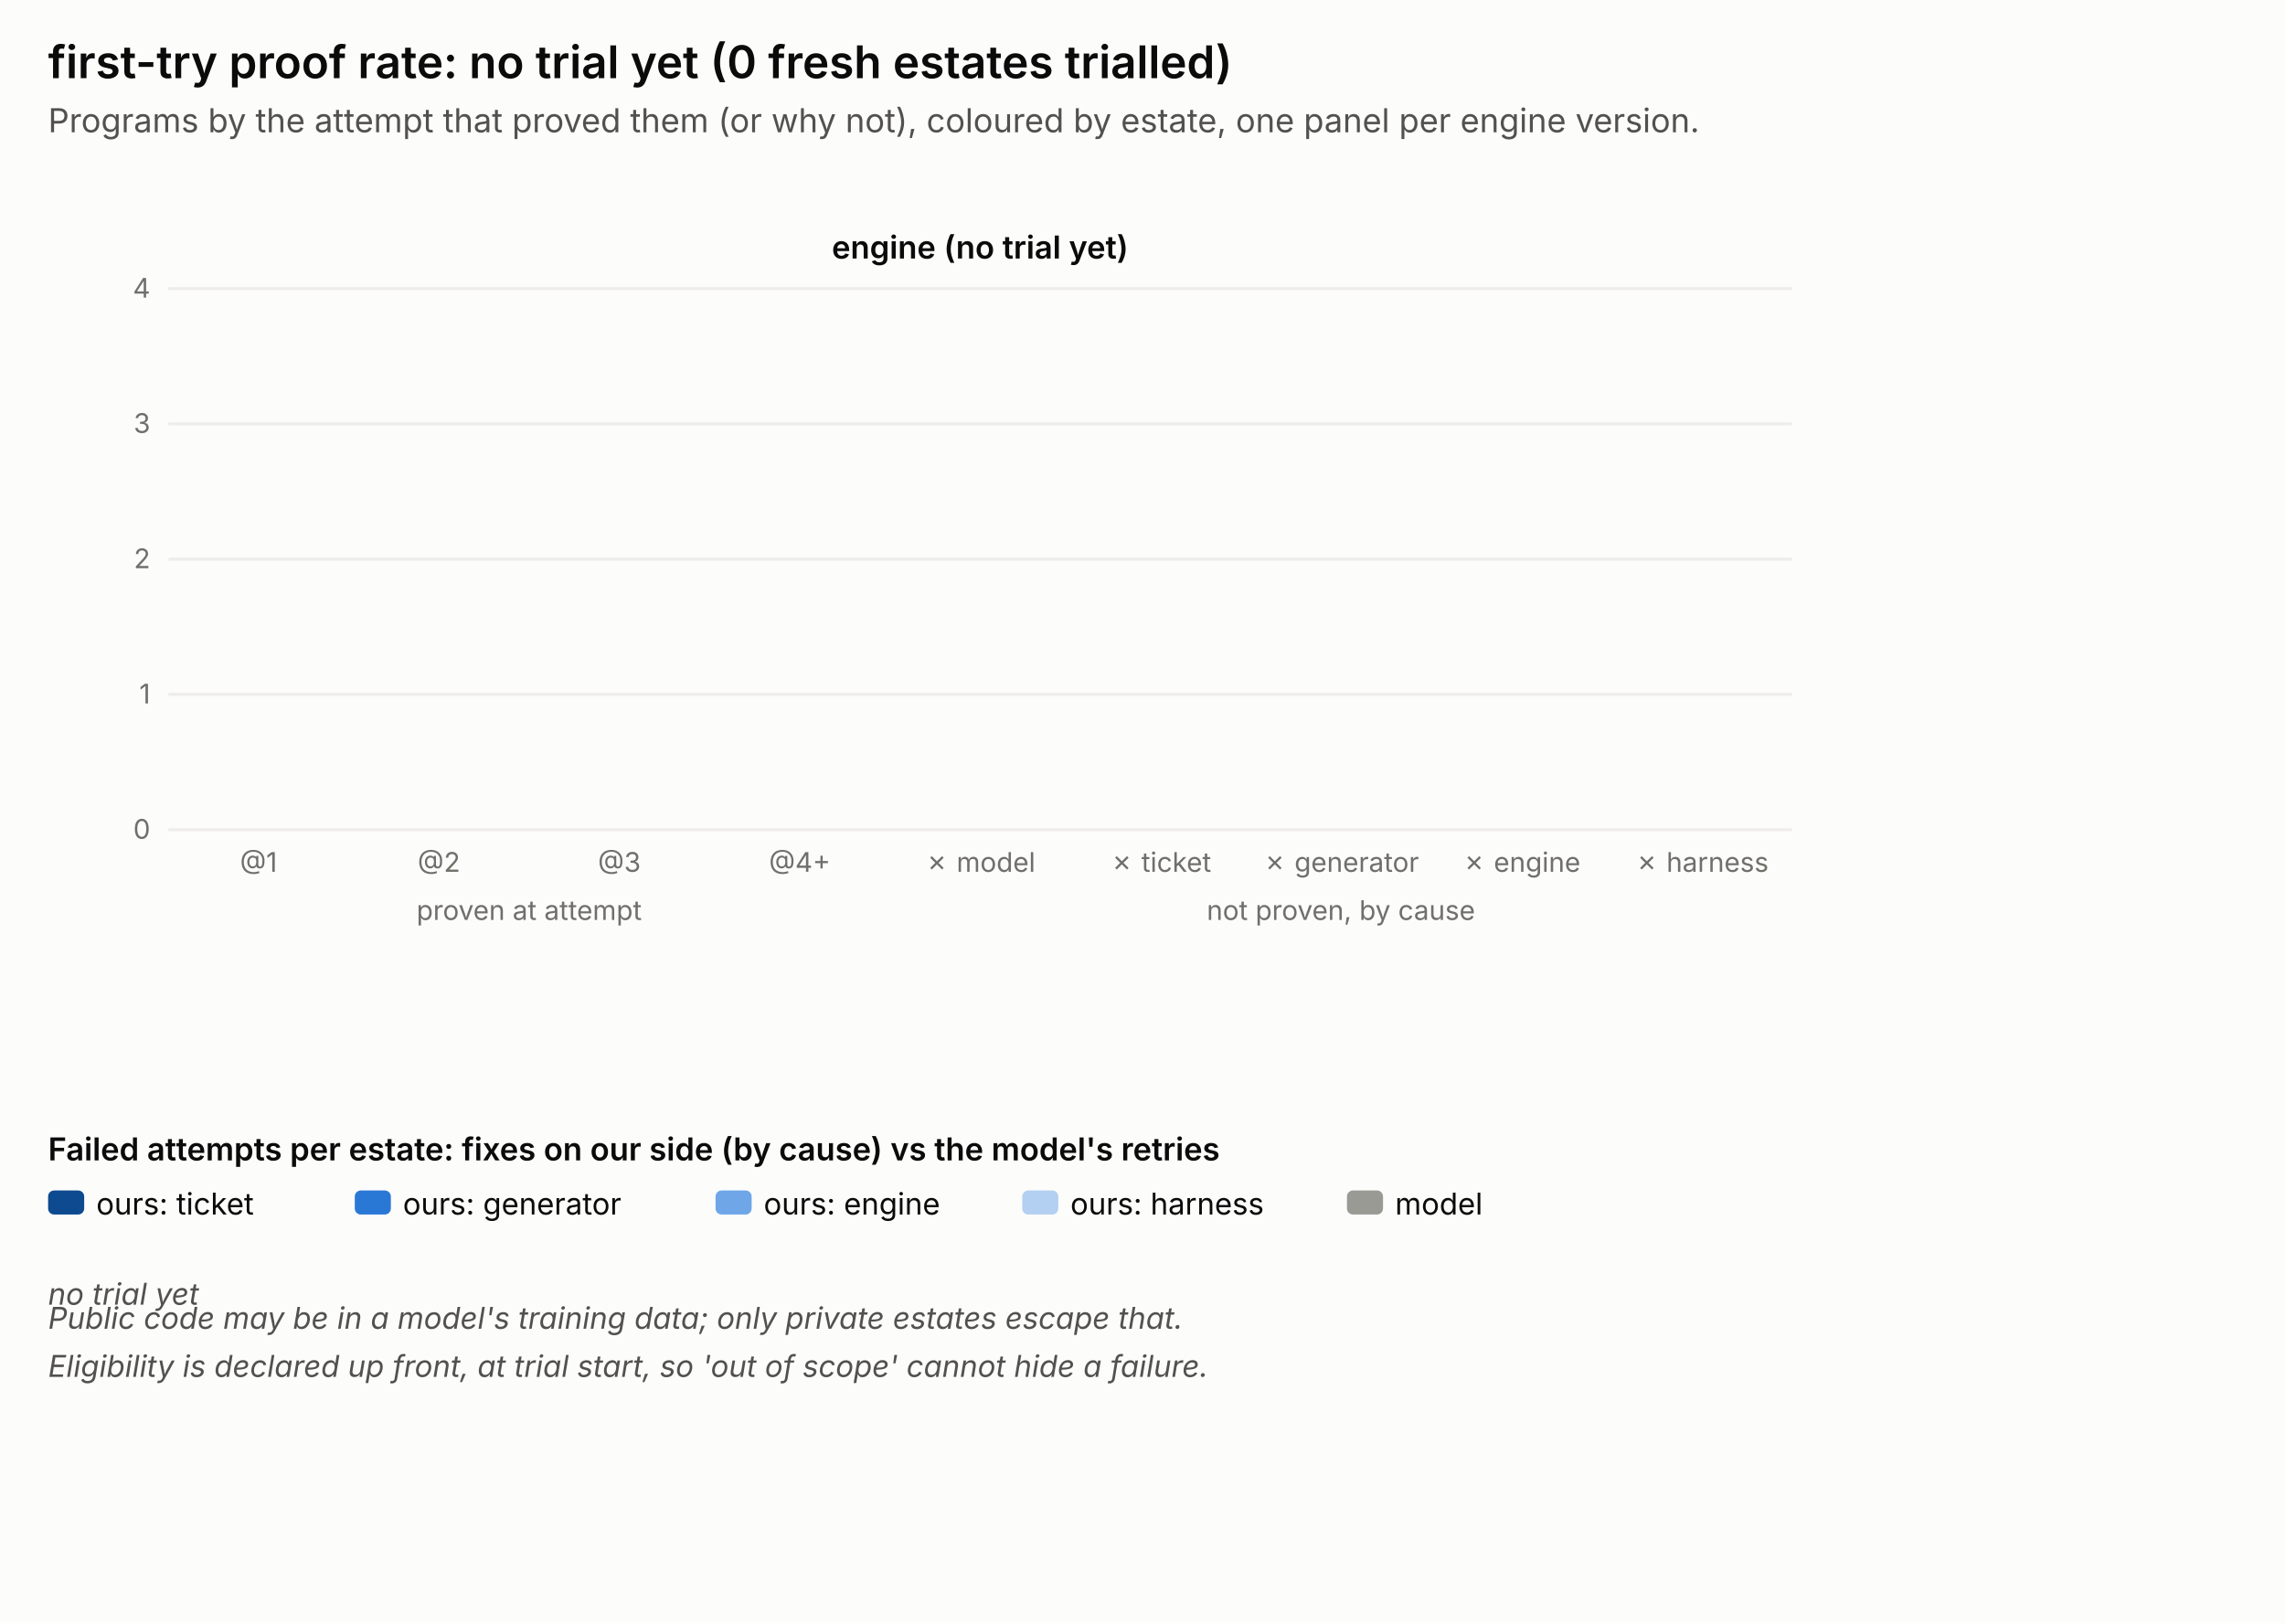
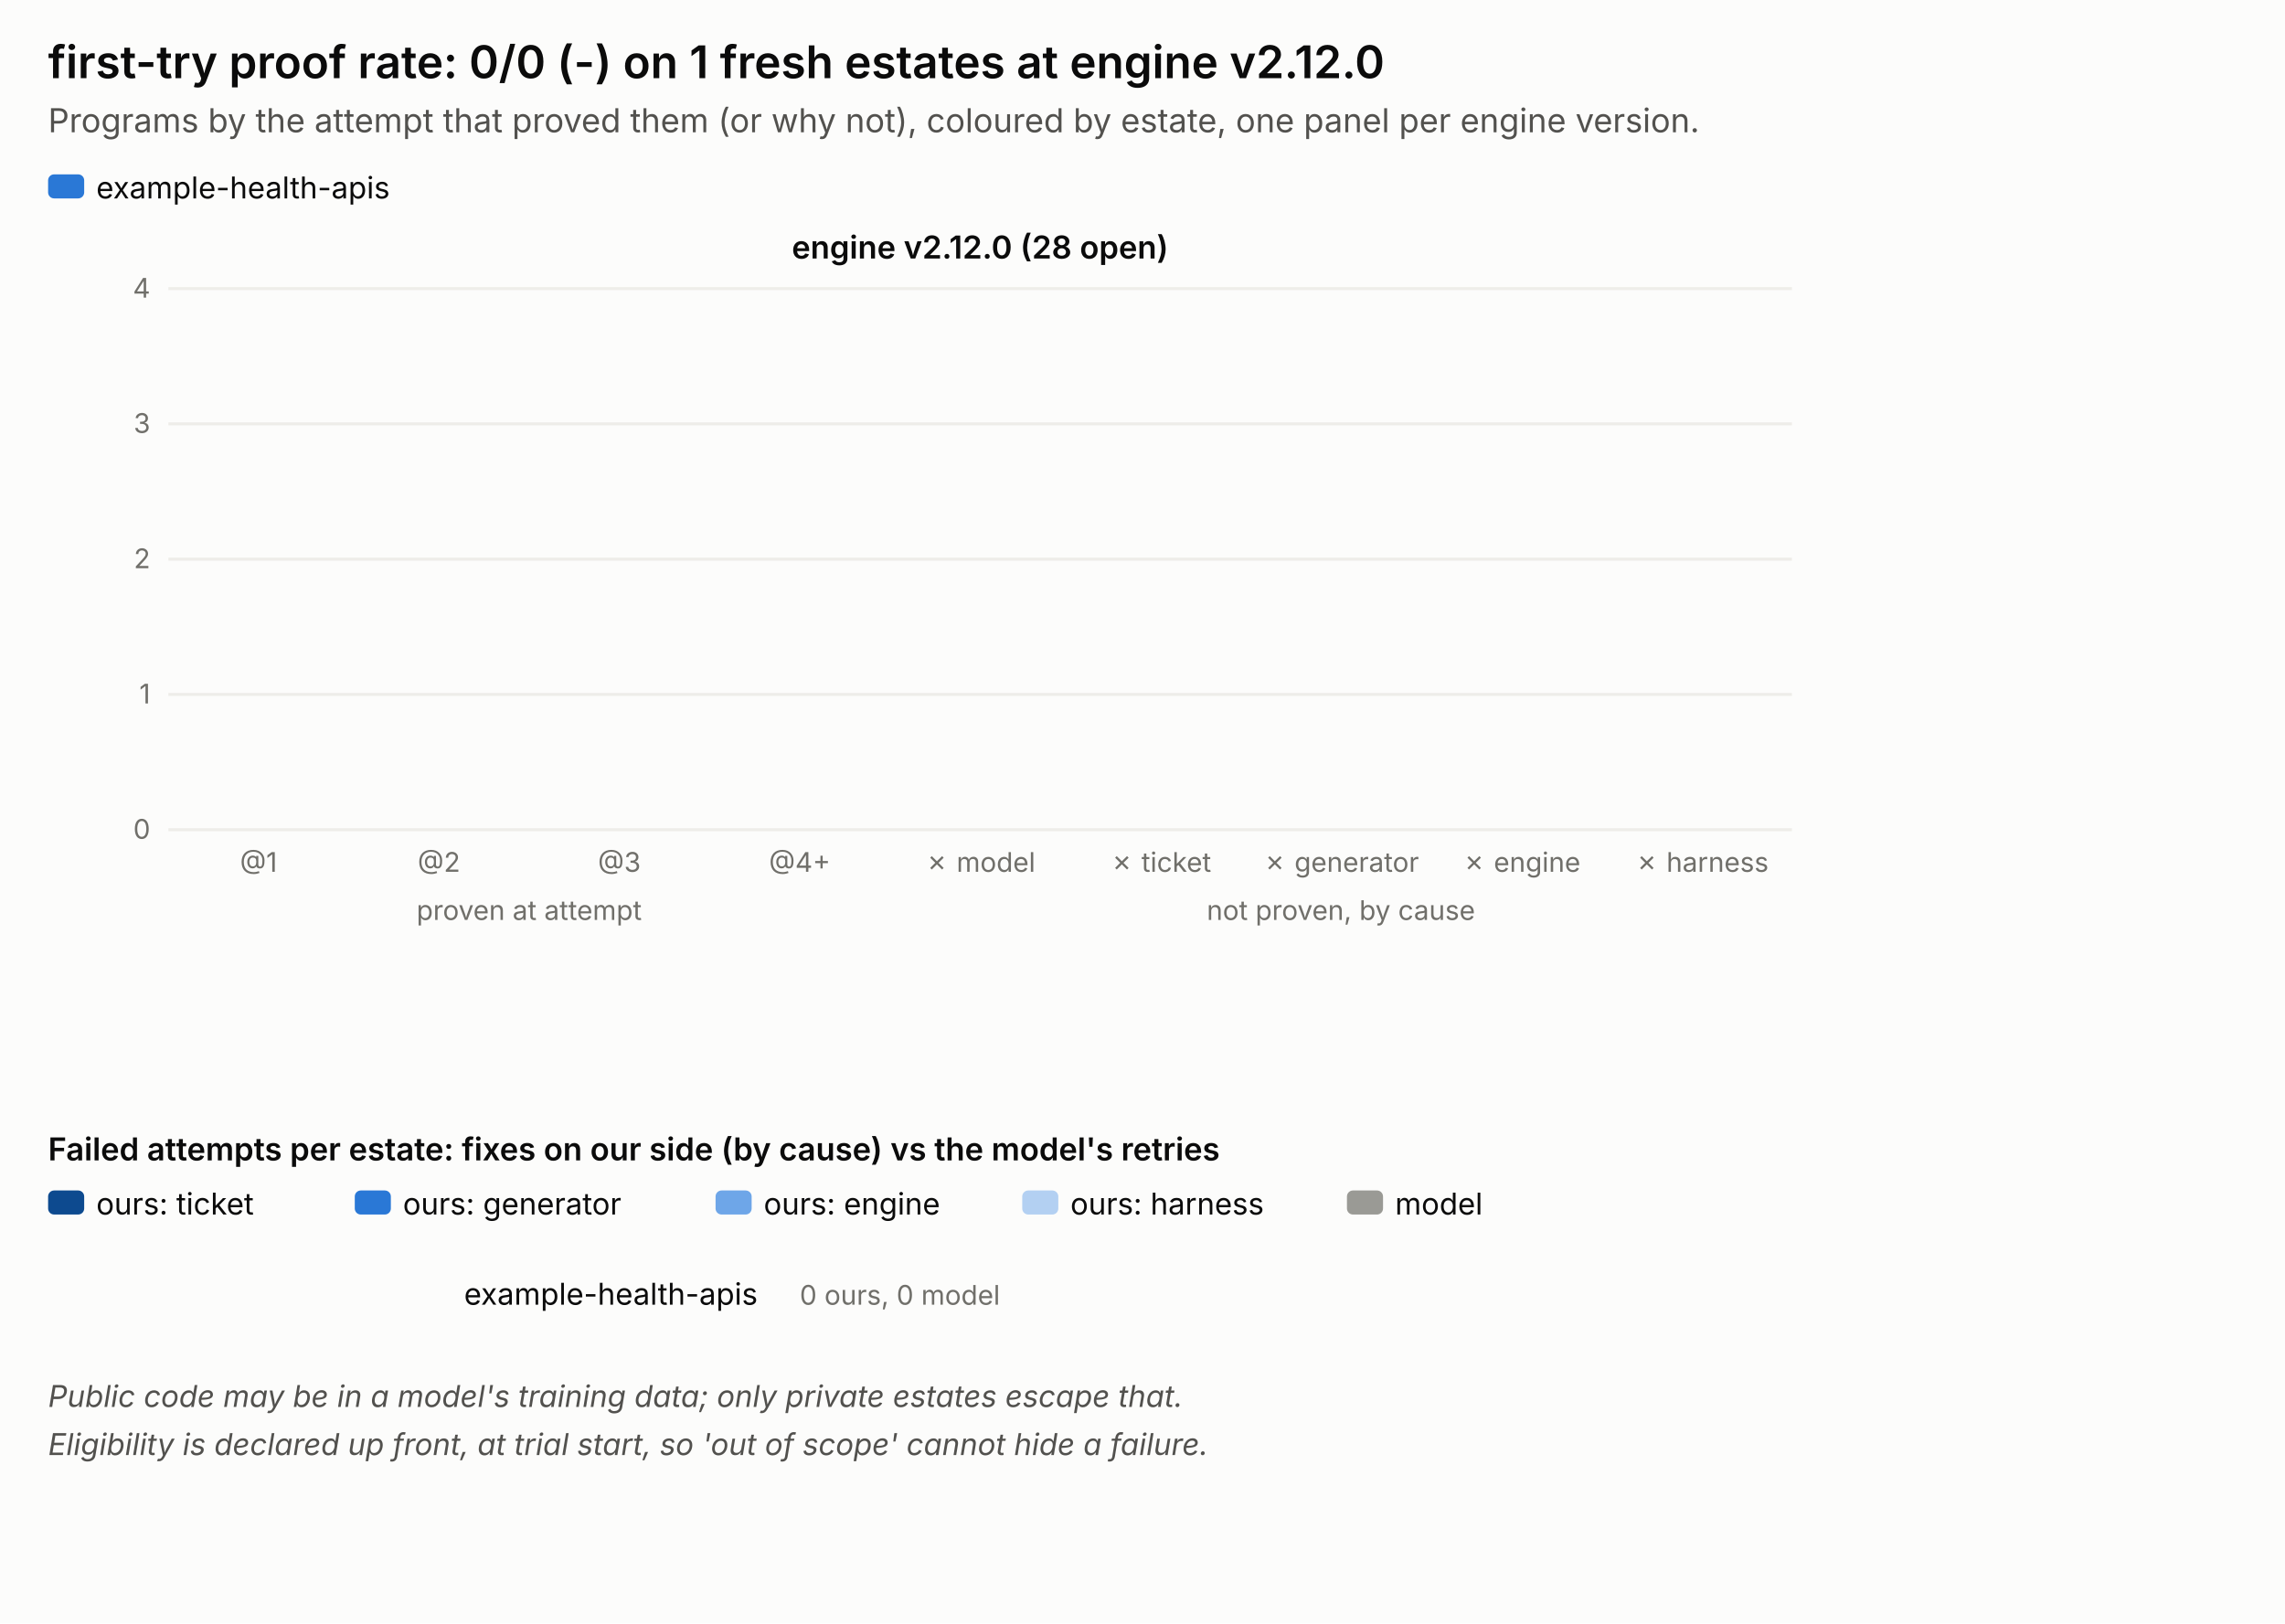
<svg xmlns="http://www.w3.org/2000/svg" viewBox="0 0 760 540" width="760" height="540" font-family="system-ui, -apple-system, Segoe UI, sans-serif">
  <style>.t{font-size:15px;font-weight:600;fill:#0b0b0b}.s{font-size:11px;fill:#52514e}.h{font-size:10.5px;font-weight:600;fill:#0b0b0b}.a{font-size:9px;fill:#706f6a}.l{font-size:10px;fill:#0b0b0b}.c{font-size:10px;fill:#52514e;font-style:italic}</style>
  <rect width="760" height="540" fill="#fcfcfb" />
-   <text x="16" y="26" class="t">first-try proof rate: no trial yet (0 fresh estates trialled)</text>
+   <text x="16" y="26" class="t">first-try proof rate: 0/0 (-) on 1 fresh estates at engine v2.12.0</text>
  <text x="16" y="44" class="s">Programs by the attempt that proved them (or why not), coloured by estate, one panel per engine version.</text>
-   <text x="326" y="86" class="h" text-anchor="middle">engine (no trial yet)</text>
+   <rect x="16" y="58" width="12" height="8" rx="2" fill="#2a78d6" />
+   <text x="32" y="66" class="l">example-health-apis</text>
+   <text x="326" y="86" class="h" text-anchor="middle">engine v2.12.0 (28 open)</text>
  <line x1="56" y1="276.0" x2="596" y2="276.0" stroke="#eeede9" />
  <text x="50" y="279.0" class="a" text-anchor="end">0</text>
  <line x1="56" y1="231.0" x2="596" y2="231.0" stroke="#eeede9" />
  <text x="50" y="234.0" class="a" text-anchor="end">1</text>
  <line x1="56" y1="186.0" x2="596" y2="186.0" stroke="#eeede9" />
  <text x="50" y="189.0" class="a" text-anchor="end">2</text>
  <line x1="56" y1="141.0" x2="596" y2="141.0" stroke="#eeede9" />
  <text x="50" y="144.0" class="a" text-anchor="end">3</text>
  <line x1="56" y1="96.0" x2="596" y2="96.0" stroke="#eeede9" />
  <text x="50" y="99.0" class="a" text-anchor="end">4</text>
  <text x="86.0" y="290" class="a" text-anchor="middle">@1</text>
  <text x="146.0" y="290" class="a" text-anchor="middle">@2</text>
  <text x="206.0" y="290" class="a" text-anchor="middle">@3</text>
  <text x="266.0" y="290" class="a" text-anchor="middle">@4+</text>
  <text x="326.0" y="290" class="a" text-anchor="middle">✗ model</text>
  <text x="386.0" y="290" class="a" text-anchor="middle">✗ ticket</text>
  <text x="446.0" y="290" class="a" text-anchor="middle">✗ generator</text>
  <text x="506.0" y="290" class="a" text-anchor="middle">✗ engine</text>
  <text x="566.0" y="290" class="a" text-anchor="middle">✗ harness</text>
  <text x="176" y="306" class="a" text-anchor="middle">proven at attempt</text>
  <text x="446.0" y="306" class="a" text-anchor="middle">not proven, by cause</text>
  <text x="16" y="386" class="h">Failed attempts per estate: fixes on our side (by cause) vs the model's retries</text>
  <rect x="16" y="396" width="12" height="8" rx="2" fill="#0d4a8f" />
  <text x="32" y="404" class="l">ours: ticket</text>
  <rect x="118" y="396" width="12" height="8" rx="2" fill="#2a78d6" />
  <text x="134" y="404" class="l">ours: generator</text>
  <rect x="238" y="396" width="12" height="8" rx="2" fill="#6ea6e8" />
  <text x="254" y="404" class="l">ours: engine</text>
  <rect x="340" y="396" width="12" height="8" rx="2" fill="#b3d0f2" />
  <text x="356" y="404" class="l">ours: harness</text>
  <rect x="448" y="396" width="12" height="8" rx="2" fill="#9a9a95" />
  <text x="464" y="404" class="l">model</text>
-   <text x="16" y="434" class="c">no trial yet</text>
-   <text x="16" y="442" class="c">Public code may be in a model's training data; only private estates escape that.</text>
-   <text x="16" y="458" class="c">Eligibility is declared up front, at trial start, so 'out of scope' cannot hide a failure.</text>
+   <text x="252" y="434" class="l" text-anchor="end">example-health-apis</text>
+   <text x="266.0" y="434" class="a">0 ours, 0 model</text>
+   <text x="16" y="468" class="c">Public code may be in a model's training data; only private estates escape that.</text>
+   <text x="16" y="484" class="c">Eligibility is declared up front, at trial start, so 'out of scope' cannot hide a failure.</text>
</svg>
